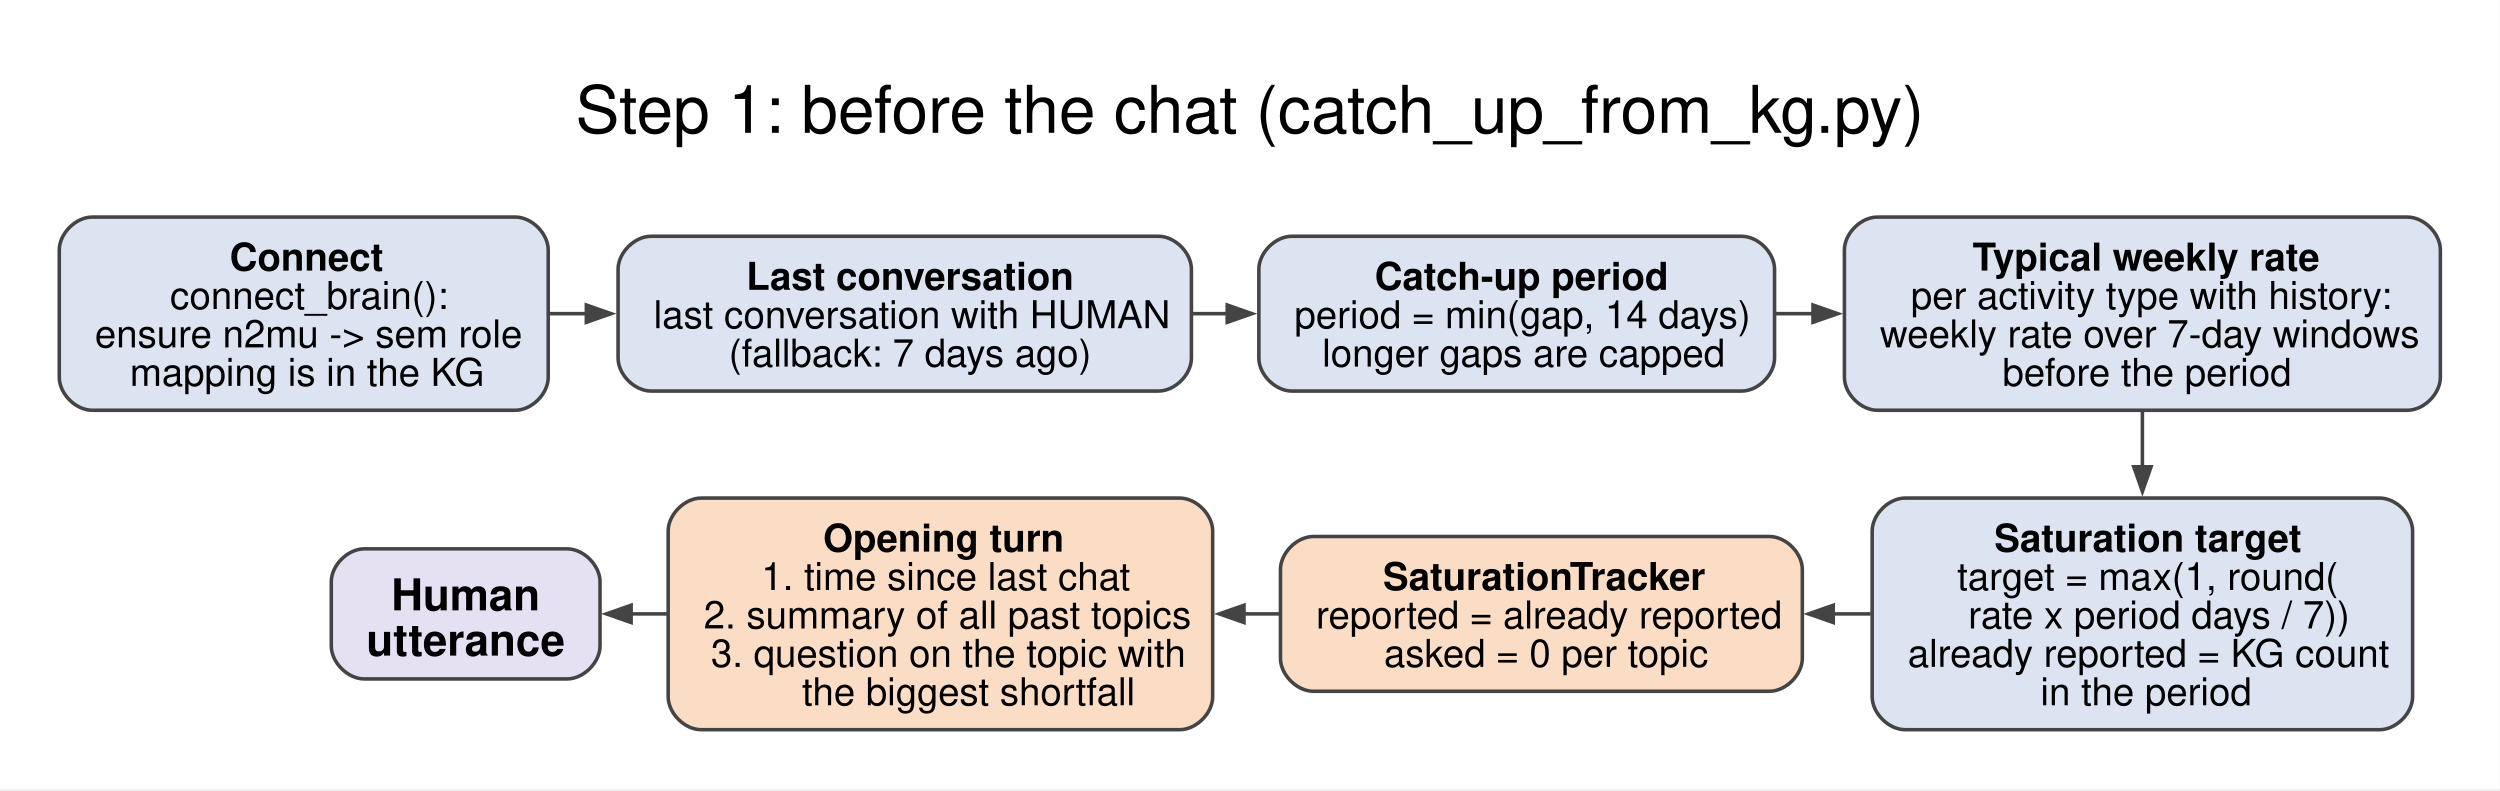
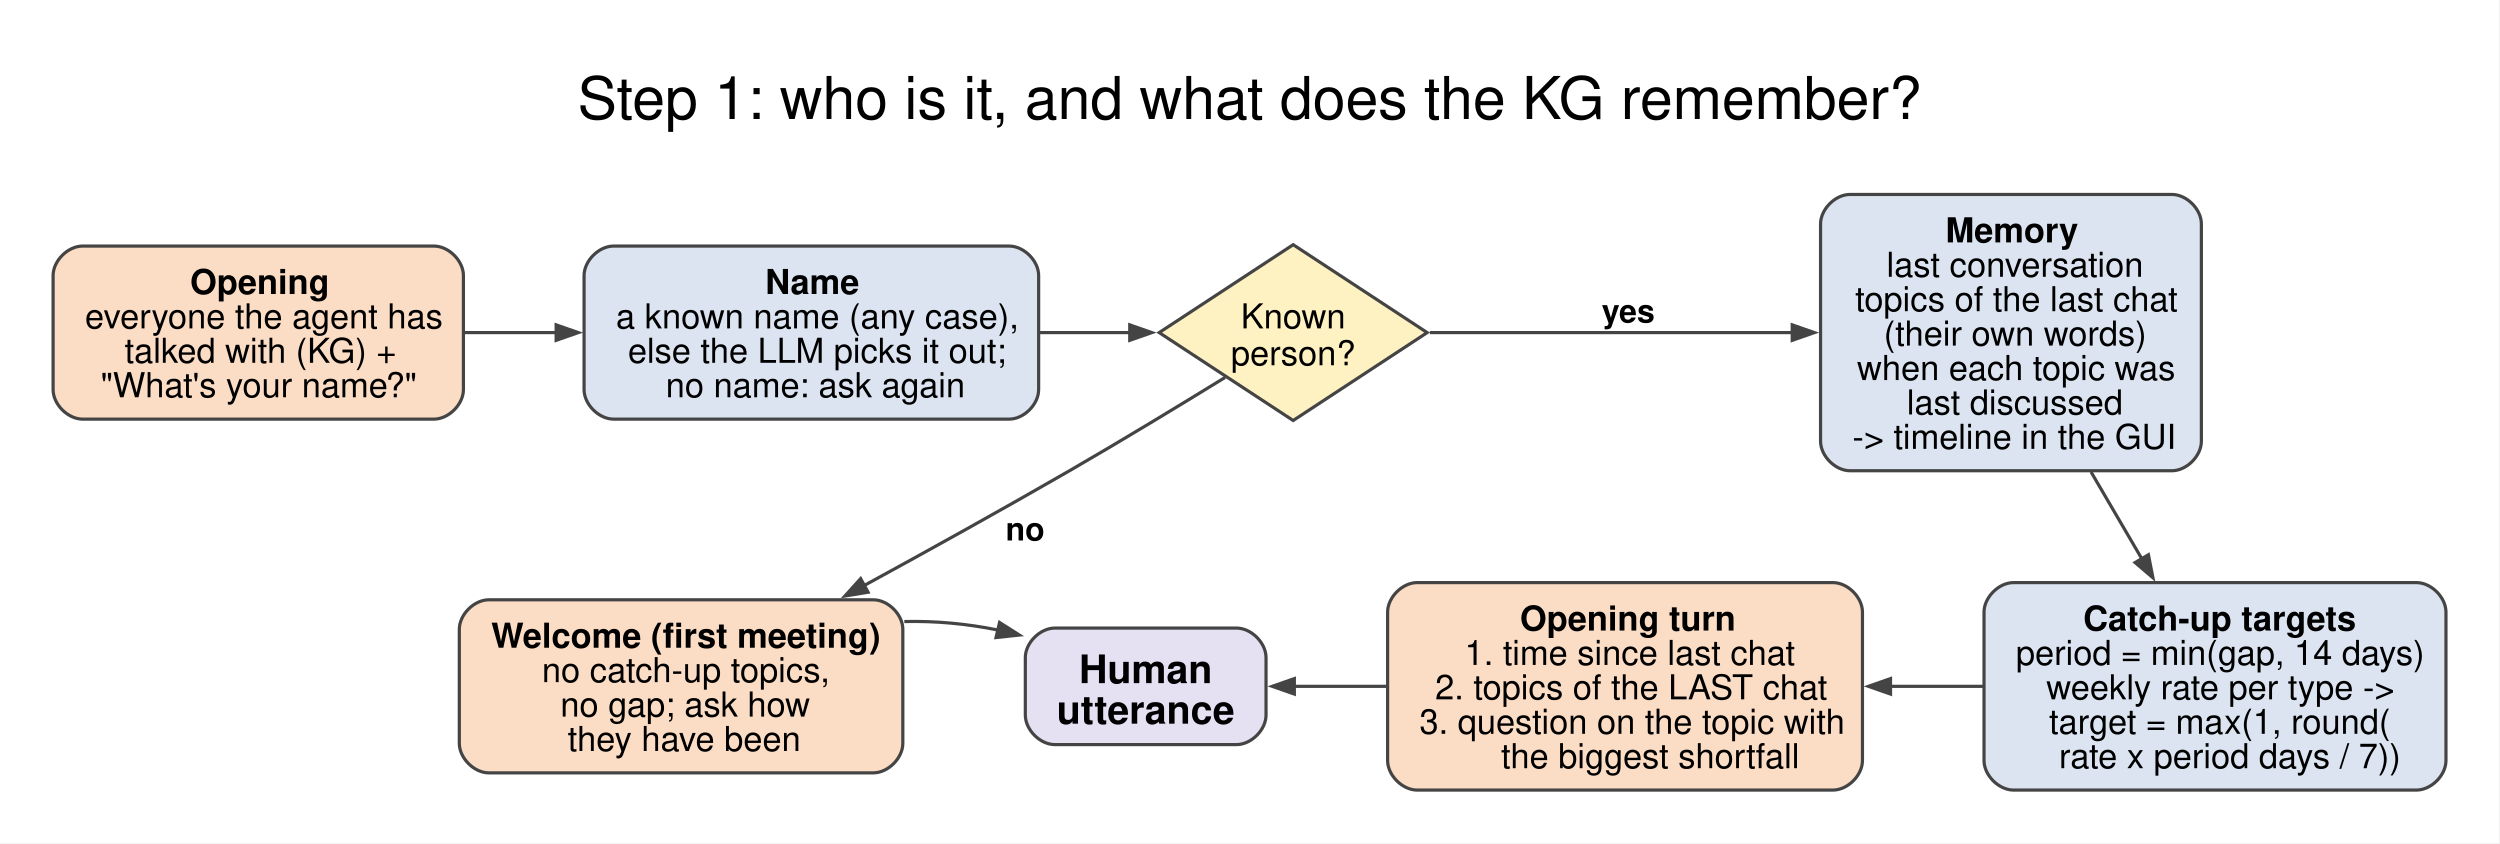
- <svg xmlns="http://www.w3.org/2000/svg" width="911pt" height="288pt" viewBox="0.00 0.00 911.00 288.00">
-   <g id="graph0" class="graph" transform="scale(1 1) rotate(0) translate(21.6 265.9)">
-     <polygon fill="white" stroke="none" points="-21.6,21.6 -21.6,-265.9 889.27,-265.9 889.27,21.6 -21.6,21.6" />
-     <text xml:space="preserve" text-anchor="middle" x="433.84" y="-217.5" font-family="Helvetica,sans-Serif" font-size="24.00">Step 1: before the chat (catch_up_from_kg.py)</text>
-     <text xml:space="preserve" text-anchor="middle" x="433.84" y="-192.75" font-family="Helvetica,sans-Serif" font-size="24.00"> </text>
+ <svg xmlns="http://www.w3.org/2000/svg" width="1017pt" height="343pt" viewBox="0.00 0.00 1017.00 343.00">
+   <g id="graph0" class="graph" transform="scale(1 1) rotate(0) translate(21.6 321.4)">
+     <polygon fill="white" stroke="none" points="-21.6,21.6 -21.6,-321.4 995.02,-321.4 995.02,21.6 -21.6,21.6" />
+     <text xml:space="preserve" text-anchor="middle" x="486.71" y="-273" font-family="Helvetica,sans-Serif" font-size="24.00">Step 1: who is it, and what does the KG remember?</text>
+     <text xml:space="preserve" text-anchor="middle" x="486.71" y="-248.25" font-family="Helvetica,sans-Serif" font-size="24.00"> </text>
    <g id="node1" class="node">
-       <path fill="#dbe4f0" stroke="#444444" stroke-width="1.3" d="M166.17,-186.8C166.17,-186.8 12,-186.8 12,-186.8 6,-186.8 0,-180.8 0,-174.8 0,-174.8 0,-128.4 0,-128.4 0,-122.4 6,-116.4 12,-116.4 12,-116.4 166.17,-116.4 166.17,-116.4 172.17,-116.4 178.17,-122.4 178.17,-128.4 178.17,-128.4 178.17,-174.8 178.17,-174.8 178.17,-180.8 172.17,-186.8 166.17,-186.8" />
-       <text xml:space="preserve" text-anchor="start" x="62.09" y="-167.3" font-family="Helvetica,sans-Serif" font-weight="bold" font-size="14.00">Connect</text>
-       <text xml:space="preserve" text-anchor="start" x="40.34" y="-153.3" font-family="Helvetica,sans-Serif" font-size="14.00">connect_brain():</text>
-       <text xml:space="preserve" text-anchor="start" x="12.96" y="-139.3" font-family="Helvetica,sans-Serif" font-size="14.00">ensure n2mu -&gt; sem role</text>
-       <text xml:space="preserve" text-anchor="start" x="25.71" y="-125.3" font-family="Helvetica,sans-Serif" font-size="14.00">mapping is in the KG</text>
+       <path fill="#fbdcc4" stroke="#444444" stroke-width="1.3" d="M154.92,-221.3C154.92,-221.3 12,-221.3 12,-221.3 6,-221.3 0,-215.3 0,-209.3 0,-209.3 0,-162.9 0,-162.9 0,-156.9 6,-150.9 12,-150.9 12,-150.9 154.92,-150.9 154.92,-150.9 160.92,-150.9 166.92,-156.9 166.92,-162.9 166.92,-162.9 166.92,-209.3 166.92,-209.3 166.92,-215.3 160.92,-221.3 154.92,-221.3" />
+       <text xml:space="preserve" text-anchor="start" x="55.71" y="-201.8" font-family="Helvetica,sans-Serif" font-weight="bold" font-size="14.00">Opening</text>
+       <text xml:space="preserve" text-anchor="start" x="12.96" y="-187.8" font-family="Helvetica,sans-Serif" font-size="14.00">everyone the agent has</text>
+       <text xml:space="preserve" text-anchor="start" x="29.09" y="-173.8" font-family="Helvetica,sans-Serif" font-size="14.00">talked with (KG) +</text>
+       <text xml:space="preserve" text-anchor="start" x="19.34" y="-159.8" font-family="Helvetica,sans-Serif" font-size="14.00">"What's your name?"</text>
    </g>
    <g id="node2" class="node">
-       <path fill="#dbe4f0" stroke="#444444" stroke-width="1.3" d="M400.55,-179.8C400.55,-179.8 215.63,-179.8 215.63,-179.8 209.63,-179.8 203.63,-173.8 203.63,-167.8 203.63,-167.8 203.63,-135.4 203.63,-135.4 203.63,-129.4 209.63,-123.4 215.63,-123.4 215.63,-123.4 400.55,-123.4 400.55,-123.4 406.55,-123.4 412.55,-129.4 412.55,-135.4 412.55,-135.4 412.55,-167.8 412.55,-167.8 412.55,-173.8 406.55,-179.8 400.55,-179.8" />
-       <text xml:space="preserve" text-anchor="start" x="250.34" y="-160.3" font-family="Helvetica,sans-Serif" font-weight="bold" font-size="14.00">Last conversation</text>
-       <text xml:space="preserve" text-anchor="start" x="216.59" y="-146.3" font-family="Helvetica,sans-Serif" font-size="14.00">last conversation with HUMAN</text>
-       <text xml:space="preserve" text-anchor="start" x="243.96" y="-132.3" font-family="Helvetica,sans-Serif" font-size="14.00">(fallback: 7 days ago)</text>
+       <path fill="#dbe4f0" stroke="#444444" stroke-width="1.3" d="M388.92,-221.3C388.92,-221.3 228,-221.3 228,-221.3 222,-221.3 216,-215.3 216,-209.3 216,-209.3 216,-162.9 216,-162.9 216,-156.9 222,-150.9 228,-150.9 228,-150.9 388.92,-150.9 388.92,-150.9 394.92,-150.9 400.92,-156.9 400.92,-162.9 400.92,-162.9 400.92,-209.3 400.92,-209.3 400.92,-215.3 394.92,-221.3 388.92,-221.3" />
+       <text xml:space="preserve" text-anchor="start" x="289.71" y="-201.8" font-family="Helvetica,sans-Serif" font-weight="bold" font-size="14.00">Name</text>
+       <text xml:space="preserve" text-anchor="start" x="228.96" y="-187.8" font-family="Helvetica,sans-Serif" font-size="14.00">a known name (any case),</text>
+       <text xml:space="preserve" text-anchor="start" x="233.84" y="-173.8" font-family="Helvetica,sans-Serif" font-size="14.00">else the LLM picks it out;</text>
+       <text xml:space="preserve" text-anchor="start" x="249.21" y="-159.8" font-family="Helvetica,sans-Serif" font-size="14.00">no name: ask again</text>
    </g>
    <g id="edge1" class="edge">
-       <path fill="none" stroke="#444444" stroke-width="1.3" d="M178.48,-151.6C183.09,-151.6 187.69,-151.6 192.29,-151.6" />
-       <polygon fill="#444444" stroke="#444444" stroke-width="1.3" points="192.07,-154.75 201.07,-151.6 192.07,-148.45 192.07,-154.75" />
+       <path fill="none" stroke="#444444" stroke-width="1.3" d="M167.4,-186.1C179.83,-186.1 192.26,-186.1 204.69,-186.1" />
+       <polygon fill="#444444" stroke="#444444" stroke-width="1.3" points="204.64,-189.25 213.64,-186.1 204.64,-182.95 204.64,-189.25" />
    </g>
    <g id="node3" class="node">
-       <path fill="#dbe4f0" stroke="#444444" stroke-width="1.3" d="M613.05,-179.8C613.05,-179.8 449.13,-179.8 449.13,-179.8 443.13,-179.8 437.13,-173.8 437.13,-167.8 437.13,-167.8 437.13,-135.4 437.13,-135.4 437.13,-129.4 443.13,-123.4 449.13,-123.4 449.13,-123.4 613.05,-123.4 613.05,-123.4 619.05,-123.4 625.05,-129.4 625.05,-135.4 625.05,-135.4 625.05,-167.8 625.05,-167.8 625.05,-173.8 619.05,-179.8 613.05,-179.8" />
-       <text xml:space="preserve" text-anchor="start" x="479.34" y="-160.3" font-family="Helvetica,sans-Serif" font-weight="bold" font-size="14.00">Catch-up period</text>
-       <text xml:space="preserve" text-anchor="start" x="450.09" y="-146.3" font-family="Helvetica,sans-Serif" font-size="14.00">period = min(gap, 14 days)</text>
-       <text xml:space="preserve" text-anchor="start" x="460.21" y="-132.3" font-family="Helvetica,sans-Serif" font-size="14.00">longer gaps are capped</text>
+       <polygon fill="#fff2c2" stroke="#444444" stroke-width="1.3" points="504.46,-221.86 449.95,-186.1 504.46,-150.34 558.97,-186.1 504.46,-221.86" />
+       <text xml:space="preserve" text-anchor="middle" x="504.46" y="-187.8" font-family="Helvetica,sans-Serif" font-size="14.00">Known</text>
+       <text xml:space="preserve" text-anchor="middle" x="504.46" y="-172.8" font-family="Helvetica,sans-Serif" font-size="14.00">person?</text>
    </g>
    <g id="edge2" class="edge">
-       <path fill="none" stroke="#444444" stroke-width="1.3" d="M413.05,-151.6C417.34,-151.6 421.62,-151.6 425.91,-151.6" />
-       <polygon fill="#444444" stroke="#444444" stroke-width="1.3" points="425.6,-154.75 434.6,-151.6 425.6,-148.45 425.6,-154.75" />
+       <path fill="none" stroke="#444444" stroke-width="1.3" d="M401.48,-186.1C413.72,-186.1 425.96,-186.1 438.2,-186.1" />
+       <polygon fill="#444444" stroke="#444444" stroke-width="1.3" points="437.98,-189.25 446.98,-186.1 437.98,-182.95 437.98,-189.25" />
    </g>
    <g id="node4" class="node">
-       <path fill="#dbe4f0" stroke="#444444" stroke-width="1.3" d="M855.67,-186.8C855.67,-186.8 662.5,-186.8 662.5,-186.8 656.5,-186.8 650.5,-180.8 650.5,-174.8 650.5,-174.8 650.5,-128.4 650.5,-128.4 650.5,-122.4 656.5,-116.4 662.5,-116.4 662.5,-116.4 855.67,-116.4 855.67,-116.4 861.67,-116.4 867.67,-122.4 867.67,-128.4 867.67,-128.4 867.67,-174.8 867.67,-174.8 867.67,-180.8 861.67,-186.8 855.67,-186.8" />
-       <text xml:space="preserve" text-anchor="start" x="697.21" y="-167.3" font-family="Helvetica,sans-Serif" font-weight="bold" font-size="14.00">Typical weekly rate</text>
-       <text xml:space="preserve" text-anchor="start" x="674.71" y="-153.3" font-family="Helvetica,sans-Serif" font-size="14.00">per activity type with history:</text>
-       <text xml:space="preserve" text-anchor="start" x="663.46" y="-139.3" font-family="Helvetica,sans-Serif" font-size="14.00">weekly rate over 7-day windows</text>
-       <text xml:space="preserve" text-anchor="start" x="708.09" y="-125.3" font-family="Helvetica,sans-Serif" font-size="14.00">before the period</text>
+       <path fill="#dbe4f0" stroke="#444444" stroke-width="1.3" d="M861.92,-242.3C861.92,-242.3 731,-242.3 731,-242.3 725,-242.3 719,-236.3 719,-230.3 719,-230.3 719,-141.9 719,-141.9 719,-135.9 725,-129.9 731,-129.9 731,-129.9 861.92,-129.9 861.92,-129.9 867.92,-129.9 873.92,-135.9 873.92,-141.9 873.92,-141.9 873.92,-230.3 873.92,-230.3 873.92,-236.3 867.92,-242.3 861.92,-242.3" />
+       <text xml:space="preserve" text-anchor="start" x="769.84" y="-222.8" font-family="Helvetica,sans-Serif" font-weight="bold" font-size="14.00">Memory</text>
+       <text xml:space="preserve" text-anchor="start" x="745.84" y="-208.8" font-family="Helvetica,sans-Serif" font-size="14.00">last conversation</text>
+       <text xml:space="preserve" text-anchor="start" x="733.09" y="-194.8" font-family="Helvetica,sans-Serif" font-size="14.00">topics of the last chat</text>
+       <text xml:space="preserve" text-anchor="start" x="744.71" y="-180.8" font-family="Helvetica,sans-Serif" font-size="14.00">(their own words)</text>
+       <text xml:space="preserve" text-anchor="start" x="733.84" y="-166.8" font-family="Helvetica,sans-Serif" font-size="14.00">when each topic was</text>
+       <text xml:space="preserve" text-anchor="start" x="754.09" y="-152.8" font-family="Helvetica,sans-Serif" font-size="14.00">last discussed</text>
+       <text xml:space="preserve" text-anchor="start" x="731.96" y="-138.8" font-family="Helvetica,sans-Serif" font-size="14.00">-&gt; timeline in the GUI</text>
    </g>
    <g id="edge3" class="edge">
-       <path fill="none" stroke="#444444" stroke-width="1.3" d="M625.49,-151.6C630.09,-151.6 634.69,-151.6 639.29,-151.6" />
-       <polygon fill="#444444" stroke="#444444" stroke-width="1.3" points="639.05,-154.75 648.05,-151.6 639.05,-148.45 639.05,-154.75" />
+       <path fill="none" stroke="#444444" stroke-width="1.3" d="M560.07,-186.1C601.76,-186.1 659.66,-186.1 707.72,-186.1" />
+       <polygon fill="#444444" stroke="#444444" stroke-width="1.3" points="707.48,-189.25 716.48,-186.1 707.48,-182.95 707.48,-189.25" />
+       <text xml:space="preserve" text-anchor="middle" x="638.99" y="-190.25" font-family="Helvetica,sans-Serif" font-weight="bold" font-size="13.00"> yes</text>
+     </g>
+     <g id="node7" class="node">
+       <path fill="#fbdcc4" stroke="#444444" stroke-width="1.3" d="M333.67,-77.4C333.67,-77.4 177.25,-77.4 177.25,-77.4 171.25,-77.4 165.25,-71.4 165.25,-65.4 165.25,-65.4 165.25,-19 165.25,-19 165.25,-13 171.25,-7 177.25,-7 177.25,-7 333.67,-7 333.67,-7 339.67,-7 345.67,-13 345.67,-19 345.67,-19 345.67,-65.4 345.67,-65.4 345.67,-71.4 339.67,-77.4 333.67,-77.4" />
+       <text xml:space="preserve" text-anchor="start" x="178.21" y="-57.9" font-family="Helvetica,sans-Serif" font-weight="bold" font-size="14.00">Welcome (first meeting)</text>
+       <text xml:space="preserve" text-anchor="start" x="198.84" y="-43.9" font-family="Helvetica,sans-Serif" font-size="14.00">no catch-up topics,</text>
+       <text xml:space="preserve" text-anchor="start" x="206.34" y="-29.9" font-family="Helvetica,sans-Serif" font-size="14.00">no gap; ask how</text>
+       <text xml:space="preserve" text-anchor="start" x="209.34" y="-15.9" font-family="Helvetica,sans-Serif" font-size="14.00">they have been</text>
+     </g>
+     <g id="edge7" class="edge">
+       <path fill="none" stroke="#444444" stroke-width="1.3" d="M476.77,-167.87C458.83,-156.82 434.9,-142.28 413.46,-129.9 386.43,-114.3 356.48,-97.69 329.98,-83.23" />
+       <polygon fill="#444444" stroke="#444444" stroke-width="1.3" points="331.53,-80.48 322.12,-78.95 328.51,-86.02 331.53,-80.48" />
+       <text xml:space="preserve" text-anchor="middle" x="393.61" y="-101.55" font-family="Helvetica,sans-Serif" font-weight="bold" font-size="13.00"> no</text>
    </g>
    <g id="node5" class="node">
-       <path fill="#dbe4f0" stroke="#444444" stroke-width="1.3" d="M845.55,-84.4C845.55,-84.4 672.62,-84.4 672.62,-84.4 666.62,-84.4 660.62,-78.4 660.62,-72.4 660.62,-72.4 660.62,-12 660.62,-12 660.62,-6 666.62,0 672.62,0 672.62,0 845.55,0 845.55,0 851.55,0 857.55,-6 857.55,-12 857.55,-12 857.55,-72.4 857.55,-72.4 857.55,-78.4 851.55,-84.4 845.55,-84.4" />
-       <text xml:space="preserve" text-anchor="start" x="705.09" y="-64.9" font-family="Helvetica,sans-Serif" font-weight="bold" font-size="14.00">Saturation target</text>
-       <text xml:space="preserve" text-anchor="start" x="691.59" y="-50.9" font-family="Helvetica,sans-Serif" font-size="14.00">target = max(1, round(</text>
-       <text xml:space="preserve" text-anchor="start" x="687.84" y="-36.9" font-family="Helvetica,sans-Serif" font-size="14.00">  rate x period days / 7))</text>
-       <text xml:space="preserve" text-anchor="start" x="673.59" y="-22.9" font-family="Helvetica,sans-Serif" font-size="14.00">already reported = KG count</text>
-       <text xml:space="preserve" text-anchor="start" x="721.96" y="-8.9" font-family="Helvetica,sans-Serif" font-size="14.00">in the period</text>
+       <path fill="#dbe4f0" stroke="#444444" stroke-width="1.3" d="M961.42,-84.4C961.42,-84.4 797.5,-84.4 797.5,-84.4 791.5,-84.4 785.5,-78.4 785.5,-72.4 785.5,-72.4 785.5,-12 785.5,-12 785.5,-6 791.5,0 797.5,0 797.5,0 961.42,0 961.42,0 967.42,0 973.42,-6 973.42,-12 973.42,-12 973.42,-72.4 973.42,-72.4 973.42,-78.4 967.42,-84.4 961.42,-84.4" />
+       <text xml:space="preserve" text-anchor="start" x="825.84" y="-64.9" font-family="Helvetica,sans-Serif" font-weight="bold" font-size="14.00">Catch-up targets</text>
+       <text xml:space="preserve" text-anchor="start" x="798.46" y="-50.9" font-family="Helvetica,sans-Serif" font-size="14.00">period = min(gap, 14 days)</text>
+       <text xml:space="preserve" text-anchor="start" x="810.84" y="-36.9" font-family="Helvetica,sans-Serif" font-size="14.00">weekly rate per type -&gt;</text>
+       <text xml:space="preserve" text-anchor="start" x="811.96" y="-22.9" font-family="Helvetica,sans-Serif" font-size="14.00">target = max(1, round(</text>
+       <text xml:space="preserve" text-anchor="start" x="808.21" y="-8.9" font-family="Helvetica,sans-Serif" font-size="14.00">  rate x period days / 7))</text>
    </g>
    <g id="edge4" class="edge">
-       <path fill="none" stroke="#444444" stroke-width="1.3" d="M759.09,-116.03C759.09,-109.51 759.09,-102.56 759.09,-95.63" />
-       <polygon fill="#444444" stroke="#444444" stroke-width="1.3" points="762.24,-95.81 759.09,-86.81 755.94,-95.81 762.24,-95.81" />
+       <path fill="none" stroke="#444444" stroke-width="1.3" d="M829.03,-129.42C835.84,-117.78 842.99,-105.55 849.69,-94.09" />
+       <polygon fill="#444444" stroke="#444444" stroke-width="1.3" points="852.38,-95.73 854.21,-86.37 846.95,-92.55 852.38,-95.73" />
    </g>
    <g id="node6" class="node">
-       <path fill="#fbdcc4" stroke="#444444" stroke-width="1.3" d="M623.17,-70.4C623.17,-70.4 457,-70.4 457,-70.4 451,-70.4 445,-64.4 445,-58.4 445,-58.4 445,-26 445,-26 445,-20 451,-14 457,-14 457,-14 623.17,-14 623.17,-14 629.17,-14 635.17,-20 635.17,-26 635.17,-26 635.17,-58.4 635.17,-58.4 635.17,-64.4 629.17,-70.4 623.17,-70.4" />
-       <text xml:space="preserve" text-anchor="start" x="482.34" y="-50.9" font-family="Helvetica,sans-Serif" font-weight="bold" font-size="14.00">SaturationTracker</text>
-       <text xml:space="preserve" text-anchor="start" x="457.96" y="-36.9" font-family="Helvetica,sans-Serif" font-size="14.00">reported = already reported</text>
-       <text xml:space="preserve" text-anchor="start" x="482.71" y="-22.9" font-family="Helvetica,sans-Serif" font-size="14.00">asked = 0 per topic</text>
+       <path fill="#fbdcc4" stroke="#444444" stroke-width="1.3" d="M724.05,-84.4C724.05,-84.4 554.88,-84.4 554.88,-84.4 548.88,-84.4 542.88,-78.4 542.88,-72.4 542.88,-72.4 542.88,-12 542.88,-12 542.88,-6 548.88,0 554.88,0 554.88,0 724.05,0 724.05,0 730.05,0 736.05,-6 736.05,-12 736.05,-12 736.05,-72.4 736.05,-72.4 736.05,-78.4 730.05,-84.4 724.05,-84.4" />
+       <text xml:space="preserve" text-anchor="start" x="596.71" y="-64.9" font-family="Helvetica,sans-Serif" font-weight="bold" font-size="14.00">Opening turn</text>
+       <text xml:space="preserve" text-anchor="start" x="574.21" y="-50.9" font-family="Helvetica,sans-Serif" font-size="14.00">1. time since last chat</text>
+       <text xml:space="preserve" text-anchor="start" x="562.21" y="-36.9" font-family="Helvetica,sans-Serif" font-size="14.00">2. topics of the LAST chat</text>
+       <text xml:space="preserve" text-anchor="start" x="555.84" y="-22.9" font-family="Helvetica,sans-Serif" font-size="14.00">3. question on the topic with</text>
+       <text xml:space="preserve" text-anchor="start" x="573.46" y="-8.9" font-family="Helvetica,sans-Serif" font-size="14.00">    the biggest shortfall</text>
    </g>
    <g id="edge5" class="edge">
-       <path fill="none" stroke="#444444" stroke-width="1.3" d="M646.24,-42.2C650.86,-42.2 655.48,-42.2 660.1,-42.2" />
-       <polygon fill="#444444" stroke="#444444" stroke-width="1.3" points="646.44,-39.05 637.44,-42.2 646.44,-45.35 646.44,-39.05" />
+       <path fill="none" stroke="#444444" stroke-width="1.3" d="M747.12,-42.2C759.77,-42.2 772.43,-42.2 785.08,-42.2" />
+       <polygon fill="#444444" stroke="#444444" stroke-width="1.3" points="747.46,-39.05 738.46,-42.2 747.46,-45.35 747.46,-39.05" />
    </g>
-     <g id="node7" class="node">
-       <path fill="#fbdcc4" stroke="#444444" stroke-width="1.3" d="M408.3,-84.4C408.3,-84.4 233.88,-84.4 233.88,-84.4 227.88,-84.4 221.88,-78.4 221.88,-72.4 221.88,-72.4 221.88,-12 221.88,-12 221.88,-6 227.88,0 233.88,0 233.88,0 408.3,0 408.3,0 414.3,0 420.3,-6 420.3,-12 420.3,-12 420.3,-72.4 420.3,-72.4 420.3,-78.4 414.3,-84.4 408.3,-84.4" />
-       <text xml:space="preserve" text-anchor="start" x="278.34" y="-64.9" font-family="Helvetica,sans-Serif" font-weight="bold" font-size="14.00">Opening turn</text>
-       <text xml:space="preserve" text-anchor="start" x="255.84" y="-50.9" font-family="Helvetica,sans-Serif" font-size="14.00">1. time since last chat</text>
-       <text xml:space="preserve" text-anchor="start" x="234.84" y="-36.9" font-family="Helvetica,sans-Serif" font-size="14.00">2. summary of all past topics</text>
-       <text xml:space="preserve" text-anchor="start" x="237.46" y="-22.9" font-family="Helvetica,sans-Serif" font-size="14.00">3. question on the topic with</text>
-       <text xml:space="preserve" text-anchor="start" x="255.09" y="-8.9" font-family="Helvetica,sans-Serif" font-size="14.00">    the biggest shortfall</text>
+     <g id="node8" class="node">
+       <path fill="#e6e0f3" stroke="#444444" stroke-width="1.3" d="M481.42,-65.9C481.42,-65.9 407.5,-65.9 407.5,-65.9 401.5,-65.9 395.5,-59.9 395.5,-53.9 395.5,-53.9 395.5,-30.5 395.5,-30.5 395.5,-24.5 401.5,-18.5 407.5,-18.5 407.5,-18.5 481.42,-18.5 481.42,-18.5 487.42,-18.5 493.42,-24.5 493.42,-30.5 493.42,-30.5 493.42,-53.9 493.42,-53.9 493.42,-59.9 487.42,-65.9 481.42,-65.9" />
+       <text xml:space="preserve" text-anchor="middle" x="444.46" y="-43.5" font-family="Helvetica,sans-Serif" font-weight="bold" font-size="16.00">Human</text>
+       <text xml:space="preserve" text-anchor="middle" x="444.46" y="-27" font-family="Helvetica,sans-Serif" font-weight="bold" font-size="16.00">utterance</text>
    </g>
    <g id="edge6" class="edge">
-       <path fill="none" stroke="#444444" stroke-width="1.3" d="M431.52,-42.2C435.85,-42.2 440.19,-42.2 444.52,-42.2" />
-       <polygon fill="#444444" stroke="#444444" stroke-width="1.3" points="431.71,-39.05 422.71,-42.2 431.71,-45.35 431.71,-39.05" />
+       <path fill="none" stroke="#444444" stroke-width="1.3" d="M504.92,-42.2C517.37,-42.2 529.82,-42.2 542.28,-42.2" />
+       <polygon fill="#444444" stroke="#444444" stroke-width="1.3" points="504.94,-39.05 495.94,-42.2 504.94,-45.35 504.94,-39.05" />
    </g>
-     <g id="node8" class="node">
-       <path fill="#e6e0f3" stroke="#444444" stroke-width="1.3" d="M185.05,-65.9C185.05,-65.9 111.12,-65.9 111.12,-65.9 105.12,-65.9 99.12,-59.9 99.12,-53.9 99.12,-53.9 99.12,-30.5 99.12,-30.5 99.12,-24.5 105.12,-18.5 111.12,-18.5 111.12,-18.5 185.05,-18.5 185.05,-18.5 191.05,-18.5 197.05,-24.5 197.05,-30.5 197.05,-30.5 197.05,-53.9 197.05,-53.9 197.05,-59.9 191.05,-65.9 185.05,-65.9" />
-       <text xml:space="preserve" text-anchor="middle" x="148.09" y="-43.5" font-family="Helvetica,sans-Serif" font-weight="bold" font-size="16.00">Human</text>
-       <text xml:space="preserve" text-anchor="middle" x="148.09" y="-27" font-family="Helvetica,sans-Serif" font-weight="bold" font-size="16.00">utterance</text>
-     </g>
-     <g id="edge7" class="edge">
-       <path fill="none" stroke="#444444" stroke-width="1.3" d="M208.36,-42.2C212.76,-42.2 217.17,-42.2 221.57,-42.2" />
-       <polygon fill="#444444" stroke="#444444" stroke-width="1.3" points="208.38,-39.05 199.38,-42.2 208.38,-45.35 208.38,-39.05" />
+     <g id="edge9" class="edge">
+       <path fill="none" stroke="#444444" stroke-width="1.3" d="M384.32,-65.11C371.64,-67.69 358.95,-68.84 346.27,-68.56" />
+       <polygon fill="#444444" stroke="#444444" stroke-width="1.3" points="385.02,-68.18 393.07,-63.06 383.58,-62.05 385.02,-68.18" />
    </g>
  </g>
</svg>
